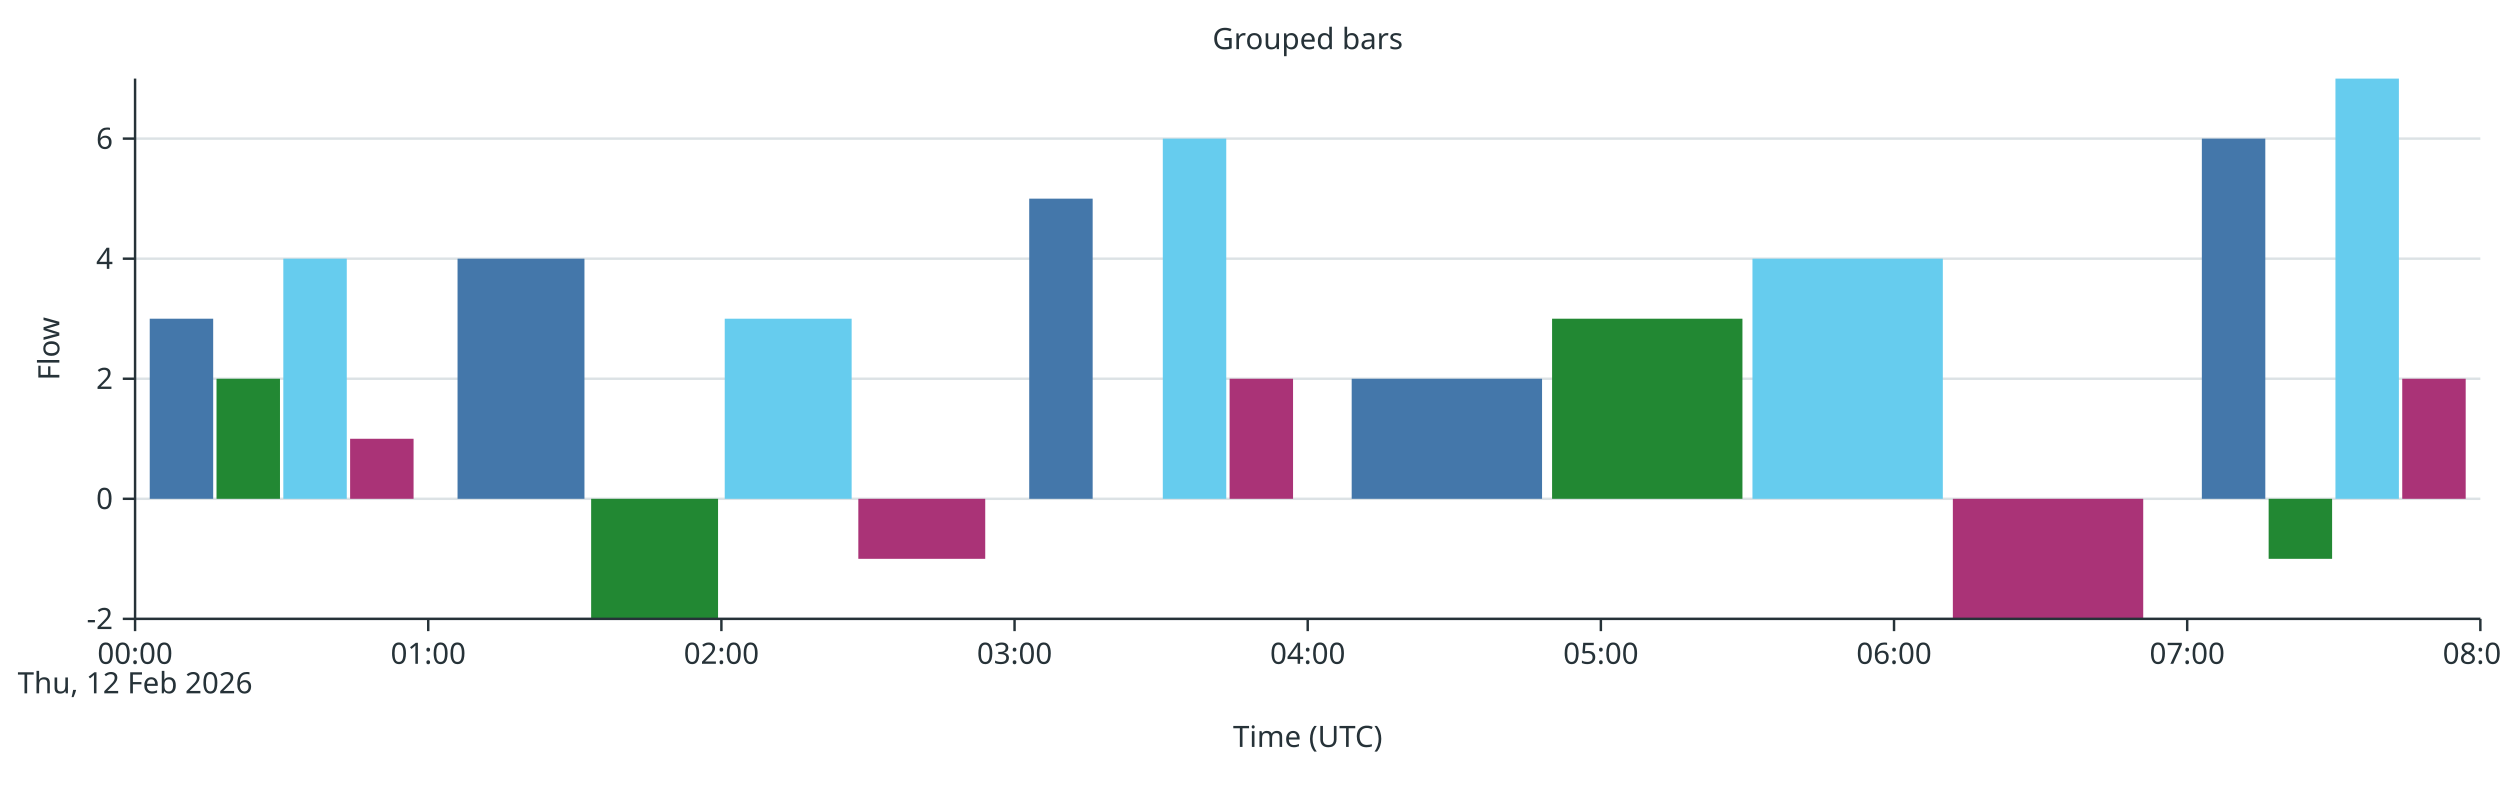
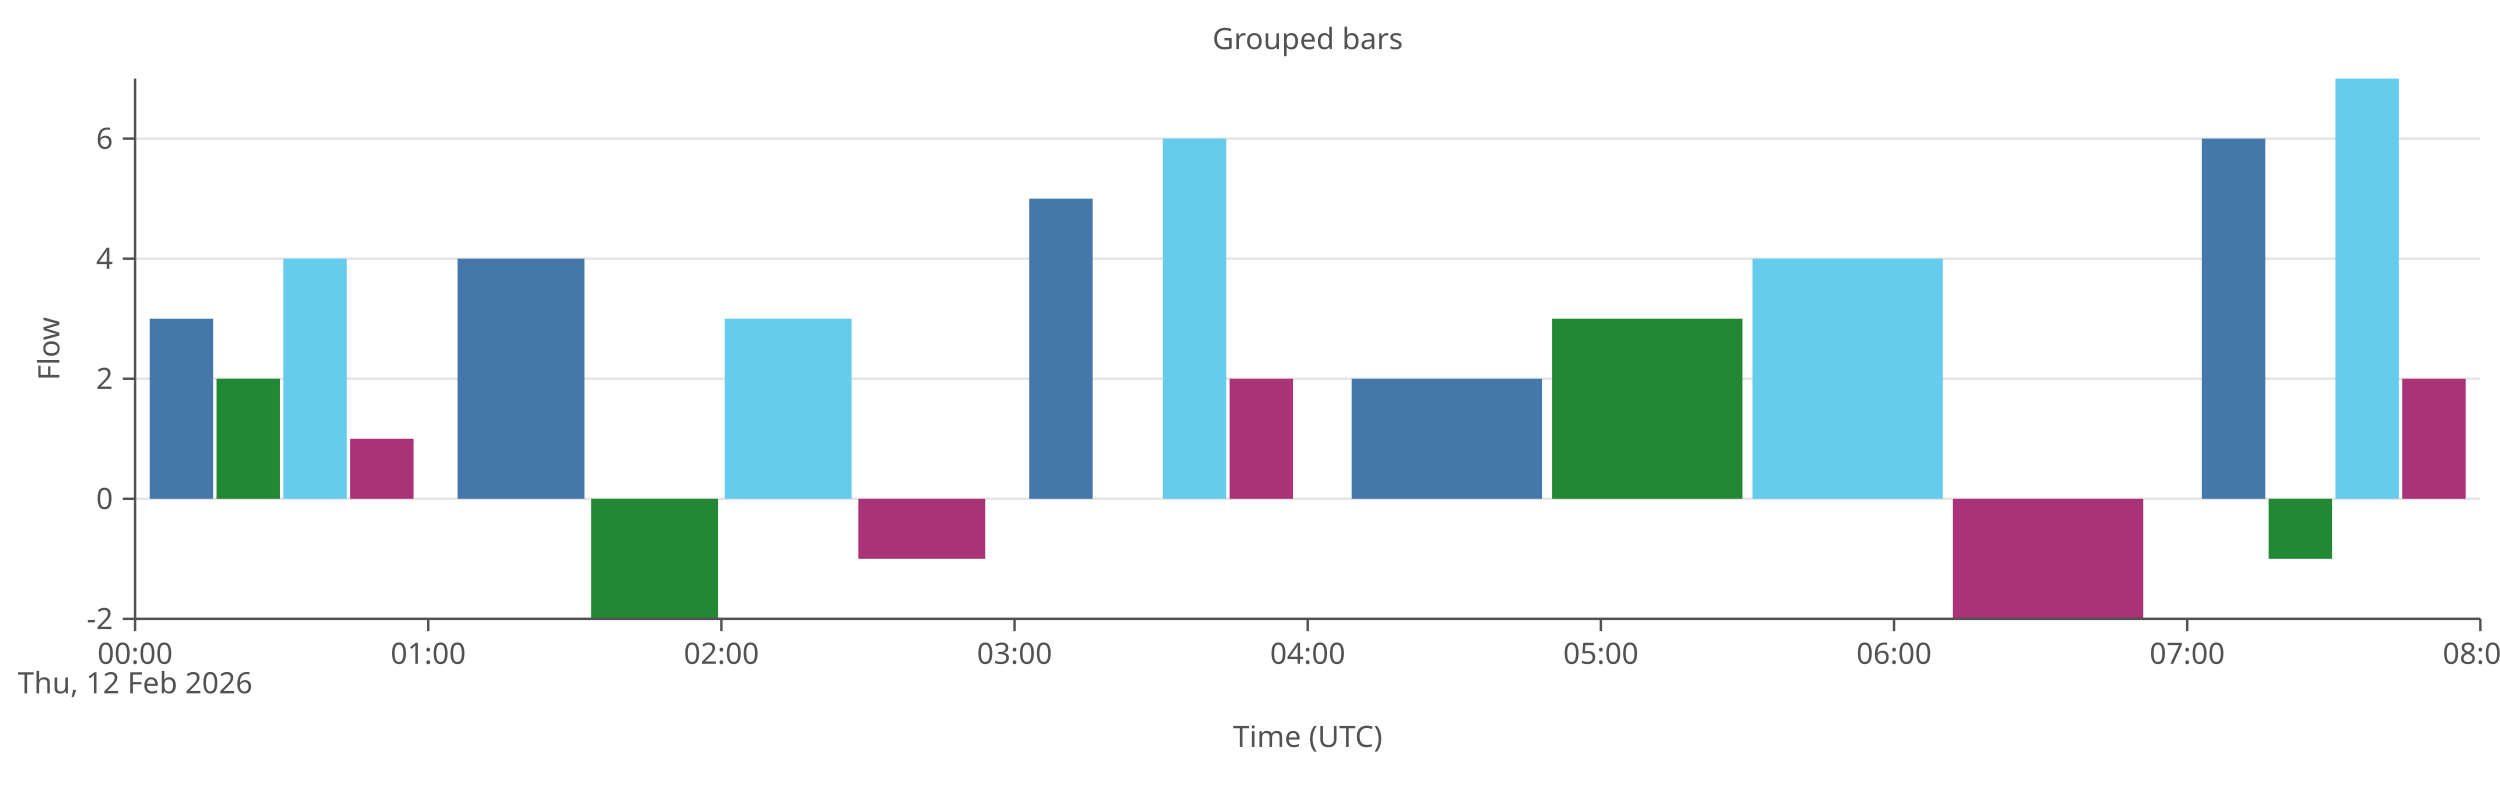
- <svg xmlns="http://www.w3.org/2000/svg" class="fews-chart" role="img" width="1018" height="320" viewBox="0 0 1018 320" aria-label="Grouped bars" style="display: block; color: rgb(38, 50, 56); font-family: sans-serif; font-size: 12px; width: 1018px; height: 320px; overflow: hidden; background-color: rgba(0, 0, 0, 0); background-image: none; background-position: 0% 0%; background-repeat: repeat; background-size: auto; font-weight: 400; line-height: 18px; color-scheme: light dark; letter-spacing: normal; word-spacing: 0px; text-rendering: auto; shape-rendering: auto;">
+ <svg xmlns="http://www.w3.org/2000/svg" class="fews-chart" role="img" width="1018" height="320" viewBox="0 0 1018 320" aria-label="Grouped bars" style="display: block; color: rgb(82, 82, 82); font-family: sans-serif; font-size: 12px; width: 1018px; height: 320px; overflow: hidden; background-color: rgba(0, 0, 0, 0); background-image: none; background-position: 0% 0%; background-repeat: repeat; background-size: auto; font-weight: 400; line-height: 18px; color-scheme: light dark; letter-spacing: normal; word-spacing: 0px; text-rendering: auto; shape-rendering: auto;">
  <rect width="955" height="220" display="" x="55" y="32" fill="var(--fews-chart-background, #ffffff)" />
  <path display="none" fill="var(--fews-chart-background, #ffffff)" />
  <defs>
    <clipPath id="fews-visual-clip">
      <rect x="55" y="32" width="955" height="220" />
    </clipPath>
  </defs>
-   <g data-layer="grid" stroke="var(--fews-chart-grid, #dce2e5)">
+   <g data-layer="grid" stroke="var(--fews-chart-grid, #e5e5e5)">
    <line x1="55" x2="1010" y1="252" y2="252" stroke="inherit" />
    <line x1="55" x2="1010" y1="203.111" y2="203.111" stroke="inherit" />
    <line x1="55" x2="1010" y1="154.222" y2="154.222" stroke="inherit" />
    <line x1="55" x2="1010" y1="105.333" y2="105.333" stroke="inherit" />
    <line x1="55" x2="1010" y1="56.444" y2="56.444" stroke="inherit" />
  </g>
  <g data-layer="marks" clip-path="url(#fews-visual-clip)">
    <g data-mark="bar" data-mark-id="grouped">
      <rect data-mark="bar-segment" data-key="[&quot;upstream&quot;,0]" data-layer-id="upstream" data-sample-id="0" x="60.969" y="129.778" width="25.839" height="73.333" fill="#4477aa" fill-opacity="1" stroke="none" stroke-width="0" />
      <rect data-mark="bar-segment" data-key="[&quot;lateral&quot;,0]" data-layer-id="lateral" data-sample-id="0" x="88.168" y="154.222" width="25.839" height="48.889" fill="#228833" fill-opacity="1" stroke="none" stroke-width="0" />
      <rect data-mark="bar-segment" data-key="[&quot;forecast-upstream&quot;,0]" data-layer-id="forecast-upstream" data-sample-id="0" x="115.367" y="105.333" width="25.839" height="97.778" fill="#66ccee" fill-opacity="1" stroke="none" stroke-width="0" />
      <rect data-mark="bar-segment" data-key="[&quot;forecast-lateral&quot;,0]" data-layer-id="forecast-lateral" data-sample-id="0" x="142.567" y="178.667" width="25.839" height="24.444" fill="#aa3377" fill-opacity="1" stroke="none" stroke-width="0" />
      <rect data-mark="bar-segment" data-key="[&quot;upstream&quot;,1]" data-layer-id="upstream" data-sample-id="1" x="186.312" y="105.333" width="51.679" height="97.778" fill="#4477aa" fill-opacity="1" stroke="none" stroke-width="0" />
      <rect data-mark="bar-segment" data-key="[&quot;lateral&quot;,1]" data-layer-id="lateral" data-sample-id="1" x="240.711" y="203.111" width="51.679" height="48.889" fill="#228833" fill-opacity="1" stroke="none" stroke-width="0" />
      <rect data-mark="bar-segment" data-key="[&quot;forecast-upstream&quot;,1]" data-layer-id="forecast-upstream" data-sample-id="1" x="295.11" y="129.778" width="51.679" height="73.333" fill="#66ccee" fill-opacity="1" stroke="none" stroke-width="0" />
      <rect data-mark="bar-segment" data-key="[&quot;forecast-lateral&quot;,1]" data-layer-id="forecast-lateral" data-sample-id="1" x="349.509" y="203.111" width="51.679" height="24.444" fill="#aa3377" fill-opacity="1" stroke="none" stroke-width="0" />
      <rect data-mark="bar-segment" data-key="[&quot;upstream&quot;,2]" data-layer-id="upstream" data-sample-id="2" x="419.094" y="80.889" width="25.839" height="122.222" fill="#4477aa" fill-opacity="1" stroke="none" stroke-width="0" />
      <rect data-mark="bar-segment" data-key="[&quot;forecast-upstream&quot;,2]" data-layer-id="forecast-upstream" data-sample-id="2" x="473.492" y="56.444" width="25.839" height="146.667" fill="#66ccee" fill-opacity="1" stroke="none" stroke-width="0" />
      <rect data-mark="bar-segment" data-key="[&quot;forecast-lateral&quot;,2]" data-layer-id="forecast-lateral" data-sample-id="2" x="500.692" y="154.222" width="25.839" height="48.889" fill="#aa3377" fill-opacity="1" stroke="none" stroke-width="0" />
      <rect data-mark="bar-segment" data-key="[&quot;upstream&quot;,3]" data-layer-id="upstream" data-sample-id="3" x="550.406" y="154.222" width="77.518" height="48.889" fill="#4477aa" fill-opacity="1" stroke="none" stroke-width="0" />
      <rect data-mark="bar-segment" data-key="[&quot;lateral&quot;,3]" data-layer-id="lateral" data-sample-id="3" x="632.004" y="129.778" width="77.518" height="73.333" fill="#228833" fill-opacity="1" stroke="none" stroke-width="0" />
      <rect data-mark="bar-segment" data-key="[&quot;forecast-upstream&quot;,3]" data-layer-id="forecast-upstream" data-sample-id="3" x="713.602" y="105.333" width="77.518" height="97.778" fill="#66ccee" fill-opacity="1" stroke="none" stroke-width="0" />
      <rect data-mark="bar-segment" data-key="[&quot;forecast-lateral&quot;,3]" data-layer-id="forecast-lateral" data-sample-id="3" x="795.201" y="203.111" width="77.518" height="48.889" fill="#aa3377" fill-opacity="1" stroke="none" stroke-width="0" />
      <rect data-mark="bar-segment" data-key="[&quot;upstream&quot;,4]" data-layer-id="upstream" data-sample-id="4" x="896.594" y="56.444" width="25.839" height="146.667" fill="#4477aa" fill-opacity="1" stroke="none" stroke-width="0" />
      <rect data-mark="bar-segment" data-key="[&quot;lateral&quot;,4]" data-layer-id="lateral" data-sample-id="4" x="923.793" y="203.111" width="25.839" height="24.444" fill="#228833" fill-opacity="1" stroke="none" stroke-width="0" />
      <rect data-mark="bar-segment" data-key="[&quot;forecast-upstream&quot;,4]" data-layer-id="forecast-upstream" data-sample-id="4" x="950.992" y="32" width="25.839" height="171.111" fill="#66ccee" fill-opacity="1" stroke="none" stroke-width="0" />
      <rect data-mark="bar-segment" data-key="[&quot;forecast-lateral&quot;,4]" data-layer-id="forecast-lateral" data-sample-id="4" x="978.192" y="154.222" width="25.839" height="48.889" fill="#aa3377" fill-opacity="1" stroke="none" stroke-width="0" />
    </g>
  </g>
  <g data-layer="axes">
    <g data-scale="t" data-position="bottom" fill="currentColor">
      <line x1="55" x2="1010" y1="252" y2="252" stroke="currentColor" />
      <line x1="55" y1="252" x2="55" y2="257" stroke="currentColor" />
-       <text x="55" y="261" text-anchor="middle" dominant-baseline="hanging">00:00</text>
-       <text x="55" y="273" text-anchor="middle" dominant-baseline="hanging" data-tick-context="">Thu, 12 Feb 2026</text>
+       <text x="55" y="261" text-anchor="middle" dominant-baseline="hanging" font-family="sans-serif" font-size="12" font-weight="normal" style="font-variant-numeric: tabular-nums;">00:00</text>
+       <text x="55" y="273" text-anchor="middle" dominant-baseline="hanging" data-tick-context="" font-family="sans-serif" font-size="12" font-weight="normal" style="font-variant-numeric: tabular-nums;">Thu, 12 Feb 2026</text>
      <line x1="174.375" y1="252" x2="174.375" y2="257" stroke="currentColor" />
-       <text x="174.375" y="261" text-anchor="middle" dominant-baseline="hanging">01:00</text>
+       <text x="174.375" y="261" text-anchor="middle" dominant-baseline="hanging" font-family="sans-serif" font-size="12" font-weight="normal" style="font-variant-numeric: tabular-nums;">01:00</text>
      <line x1="293.75" y1="252" x2="293.75" y2="257" stroke="currentColor" />
-       <text x="293.75" y="261" text-anchor="middle" dominant-baseline="hanging">02:00</text>
+       <text x="293.75" y="261" text-anchor="middle" dominant-baseline="hanging" font-family="sans-serif" font-size="12" font-weight="normal" style="font-variant-numeric: tabular-nums;">02:00</text>
      <line x1="413.125" y1="252" x2="413.125" y2="257" stroke="currentColor" />
-       <text x="413.125" y="261" text-anchor="middle" dominant-baseline="hanging">03:00</text>
+       <text x="413.125" y="261" text-anchor="middle" dominant-baseline="hanging" font-family="sans-serif" font-size="12" font-weight="normal" style="font-variant-numeric: tabular-nums;">03:00</text>
      <line x1="532.5" y1="252" x2="532.5" y2="257" stroke="currentColor" />
-       <text x="532.5" y="261" text-anchor="middle" dominant-baseline="hanging">04:00</text>
+       <text x="532.5" y="261" text-anchor="middle" dominant-baseline="hanging" font-family="sans-serif" font-size="12" font-weight="normal" style="font-variant-numeric: tabular-nums;">04:00</text>
      <line x1="651.875" y1="252" x2="651.875" y2="257" stroke="currentColor" />
-       <text x="651.875" y="261" text-anchor="middle" dominant-baseline="hanging">05:00</text>
+       <text x="651.875" y="261" text-anchor="middle" dominant-baseline="hanging" font-family="sans-serif" font-size="12" font-weight="normal" style="font-variant-numeric: tabular-nums;">05:00</text>
      <line x1="771.25" y1="252" x2="771.25" y2="257" stroke="currentColor" />
-       <text x="771.25" y="261" text-anchor="middle" dominant-baseline="hanging">06:00</text>
+       <text x="771.25" y="261" text-anchor="middle" dominant-baseline="hanging" font-family="sans-serif" font-size="12" font-weight="normal" style="font-variant-numeric: tabular-nums;">06:00</text>
      <line x1="890.625" y1="252" x2="890.625" y2="257" stroke="currentColor" />
-       <text x="890.625" y="261" text-anchor="middle" dominant-baseline="hanging">07:00</text>
+       <text x="890.625" y="261" text-anchor="middle" dominant-baseline="hanging" font-family="sans-serif" font-size="12" font-weight="normal" style="font-variant-numeric: tabular-nums;">07:00</text>
      <line x1="1010" y1="252" x2="1010" y2="257" stroke="currentColor" />
-       <text x="1010" y="261" text-anchor="middle" dominant-baseline="hanging">08:00</text>
-       <text x="532.5" y="300" text-anchor="middle" dominant-baseline="middle">Time (UTC)</text>
+       <text x="1010" y="261" text-anchor="middle" dominant-baseline="hanging" font-family="sans-serif" font-size="12" font-weight="normal" style="font-variant-numeric: tabular-nums;">08:00</text>
+       <text x="532.5" y="300" text-anchor="middle" dominant-baseline="middle" data-axis-caption="" font-family="sans-serif" font-size="12" font-weight="normal" style="font-variant-numeric: normal;">Time (UTC)</text>
    </g>
    <g data-scale="q" data-position="left" fill="currentColor">
      <line x1="55" x2="55" y1="32" y2="252" stroke="currentColor" />
      <line x1="55" y1="252" x2="50" y2="252" stroke="currentColor" />
-       <text x="46" y="252" text-anchor="end" dominant-baseline="middle">-2</text>
+       <text x="46" y="252" text-anchor="end" dominant-baseline="middle" font-family="sans-serif" font-size="12" font-weight="normal" style="font-variant-numeric: tabular-nums;">-2</text>
      <line x1="55" y1="203.111" x2="50" y2="203.111" stroke="currentColor" />
-       <text x="46" y="203.111" text-anchor="end" dominant-baseline="middle">0</text>
+       <text x="46" y="203.111" text-anchor="end" dominant-baseline="middle" font-family="sans-serif" font-size="12" font-weight="normal" style="font-variant-numeric: tabular-nums;">0</text>
      <line x1="55" y1="154.222" x2="50" y2="154.222" stroke="currentColor" />
-       <text x="46" y="154.222" text-anchor="end" dominant-baseline="middle">2</text>
+       <text x="46" y="154.222" text-anchor="end" dominant-baseline="middle" font-family="sans-serif" font-size="12" font-weight="normal" style="font-variant-numeric: tabular-nums;">2</text>
      <line x1="55" y1="105.333" x2="50" y2="105.333" stroke="currentColor" />
-       <text x="46" y="105.333" text-anchor="end" dominant-baseline="middle">4</text>
+       <text x="46" y="105.333" text-anchor="end" dominant-baseline="middle" font-family="sans-serif" font-size="12" font-weight="normal" style="font-variant-numeric: tabular-nums;">4</text>
      <line x1="55" y1="56.444" x2="50" y2="56.444" stroke="currentColor" />
-       <text x="46" y="56.444" text-anchor="end" dominant-baseline="middle">6</text>
-       <text x="20" y="142" text-anchor="middle" dominant-baseline="middle" transform="rotate(-90 20 142)">Flow</text>
+       <text x="46" y="56.444" text-anchor="end" dominant-baseline="middle" font-family="sans-serif" font-size="12" font-weight="normal" style="font-variant-numeric: tabular-nums;">6</text>
+       <text x="20" y="142" text-anchor="middle" dominant-baseline="middle" data-axis-caption="" transform="rotate(-90 20 142)" font-family="sans-serif" font-size="12" font-weight="normal" style="font-variant-numeric: normal;">Flow</text>
    </g>
  </g>
-   <text text-anchor="middle" x="532.5" y="20" fill="currentColor">Grouped bars</text>
+   <text text-anchor="middle" x="532.5" y="20" font-family="sans-serif" font-size="12" font-weight="normal" fill="currentColor" style="font-variant-numeric: normal;">Grouped bars</text>
</svg>
